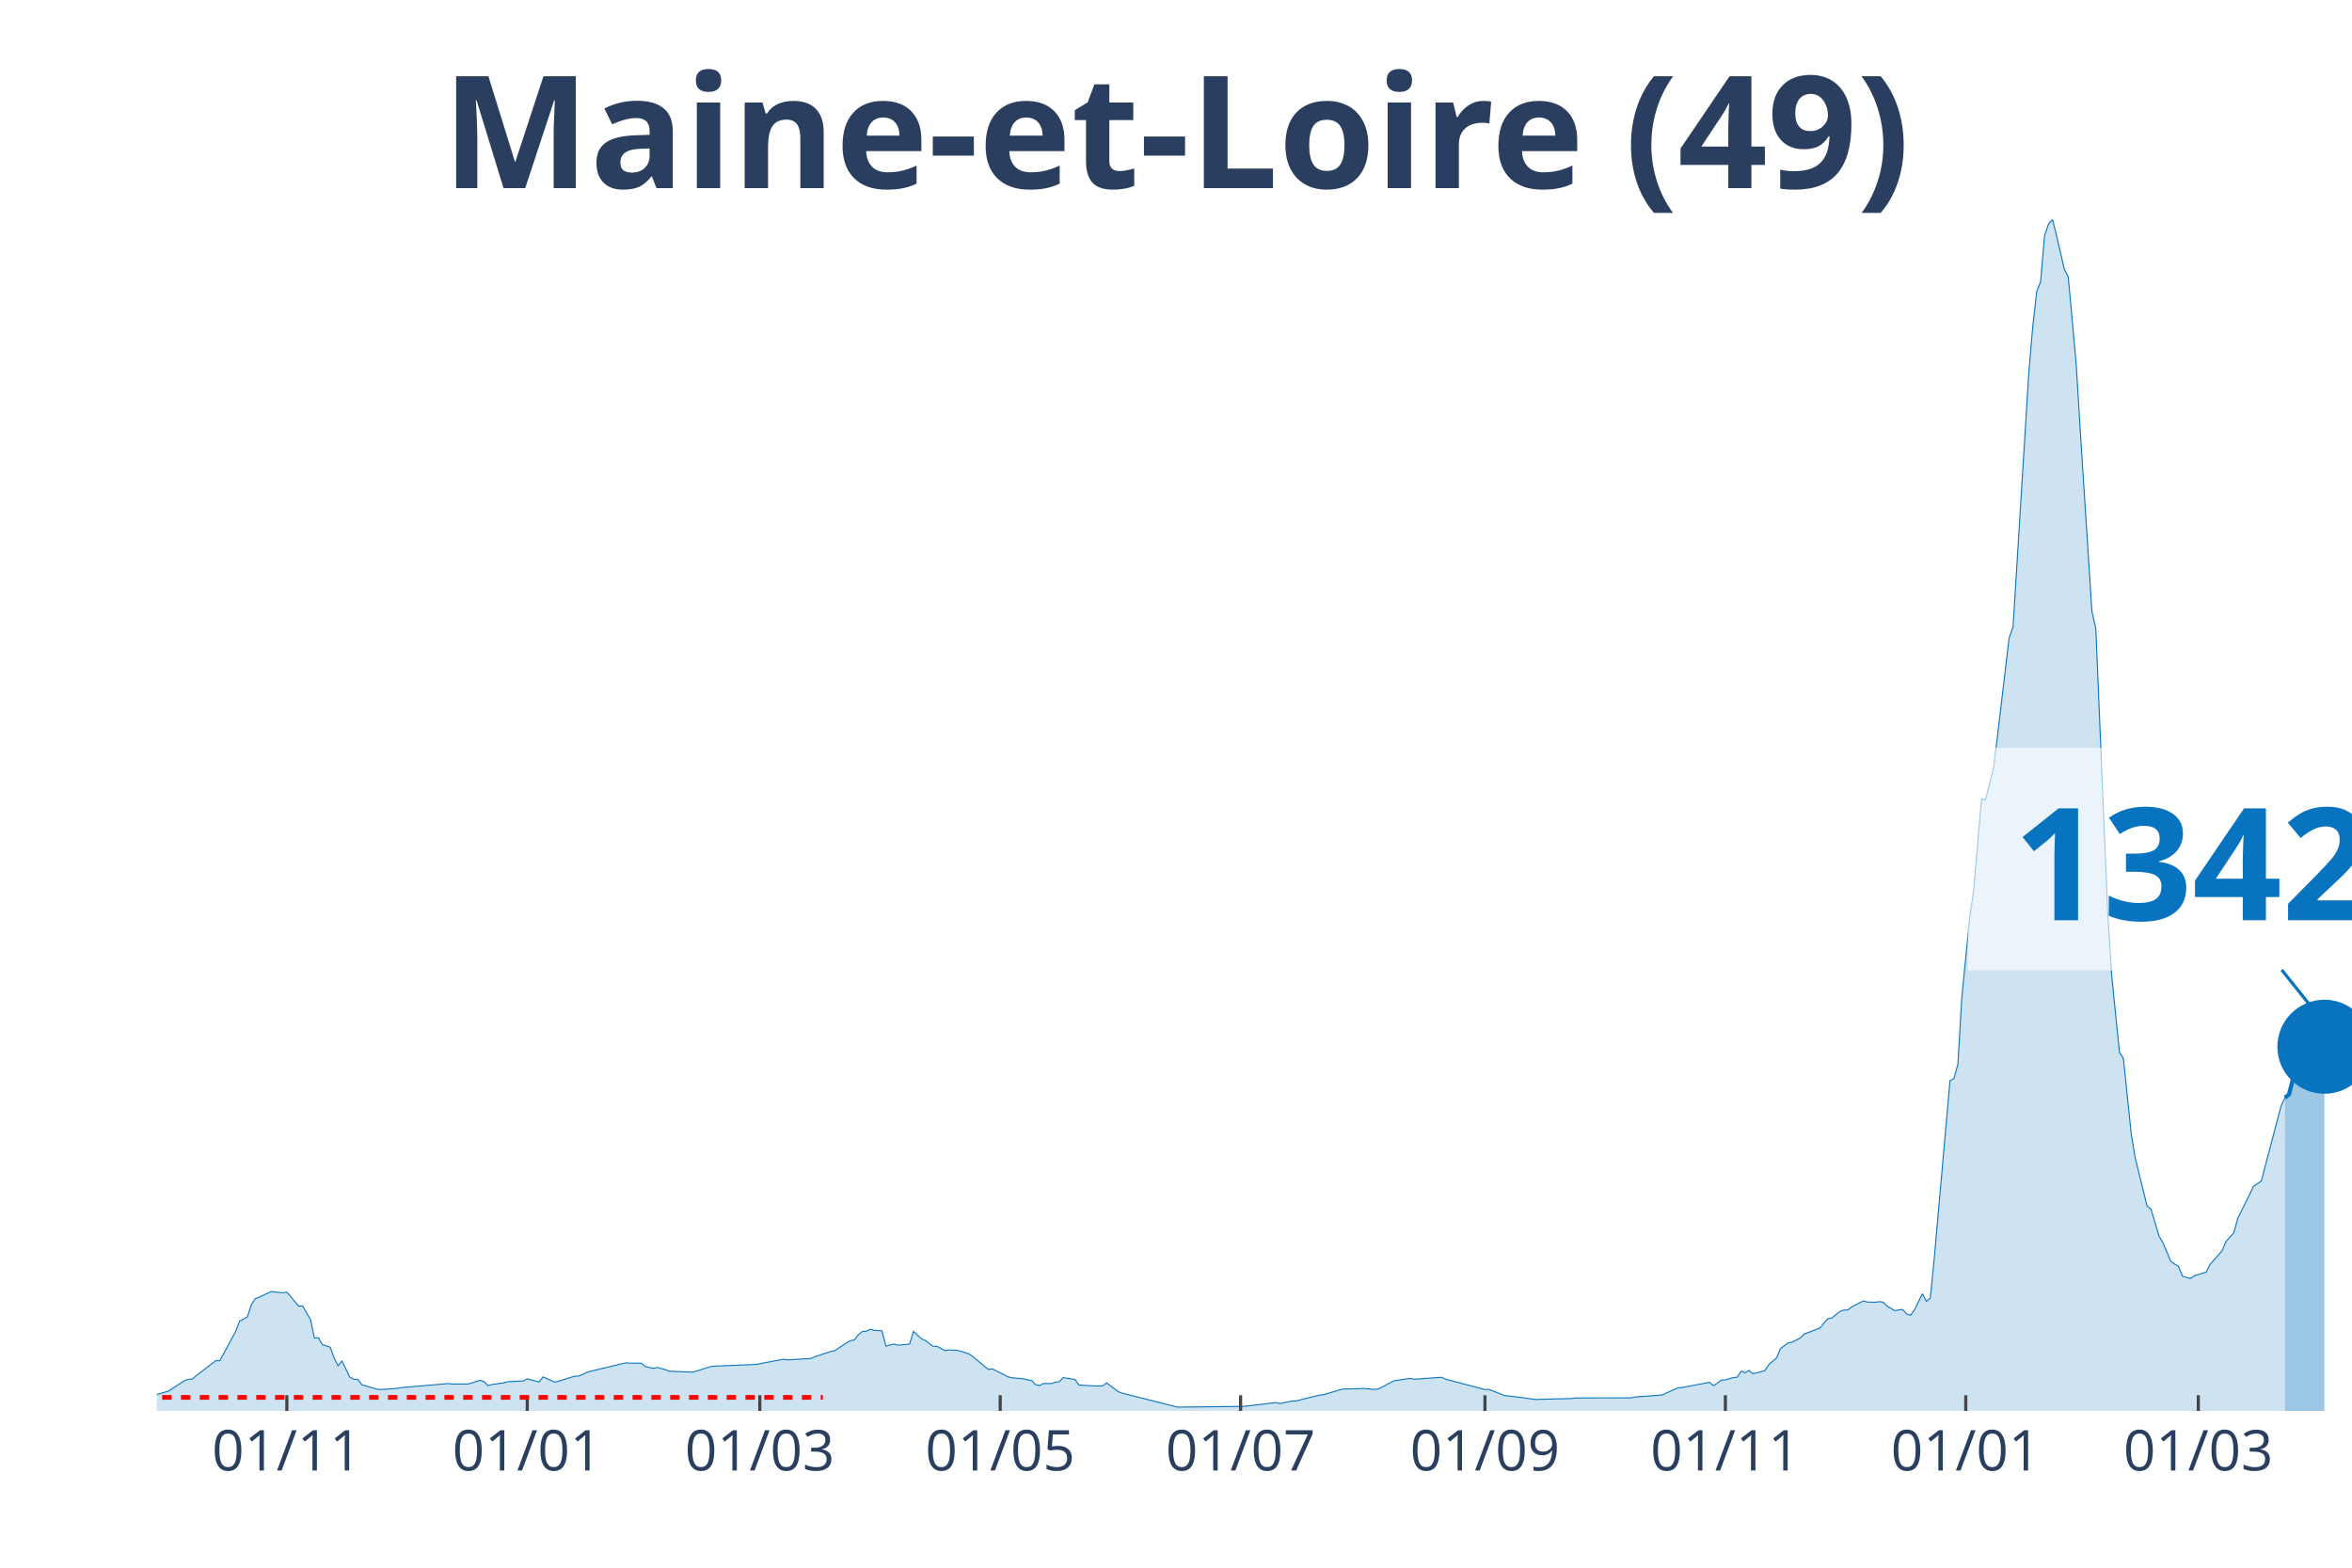
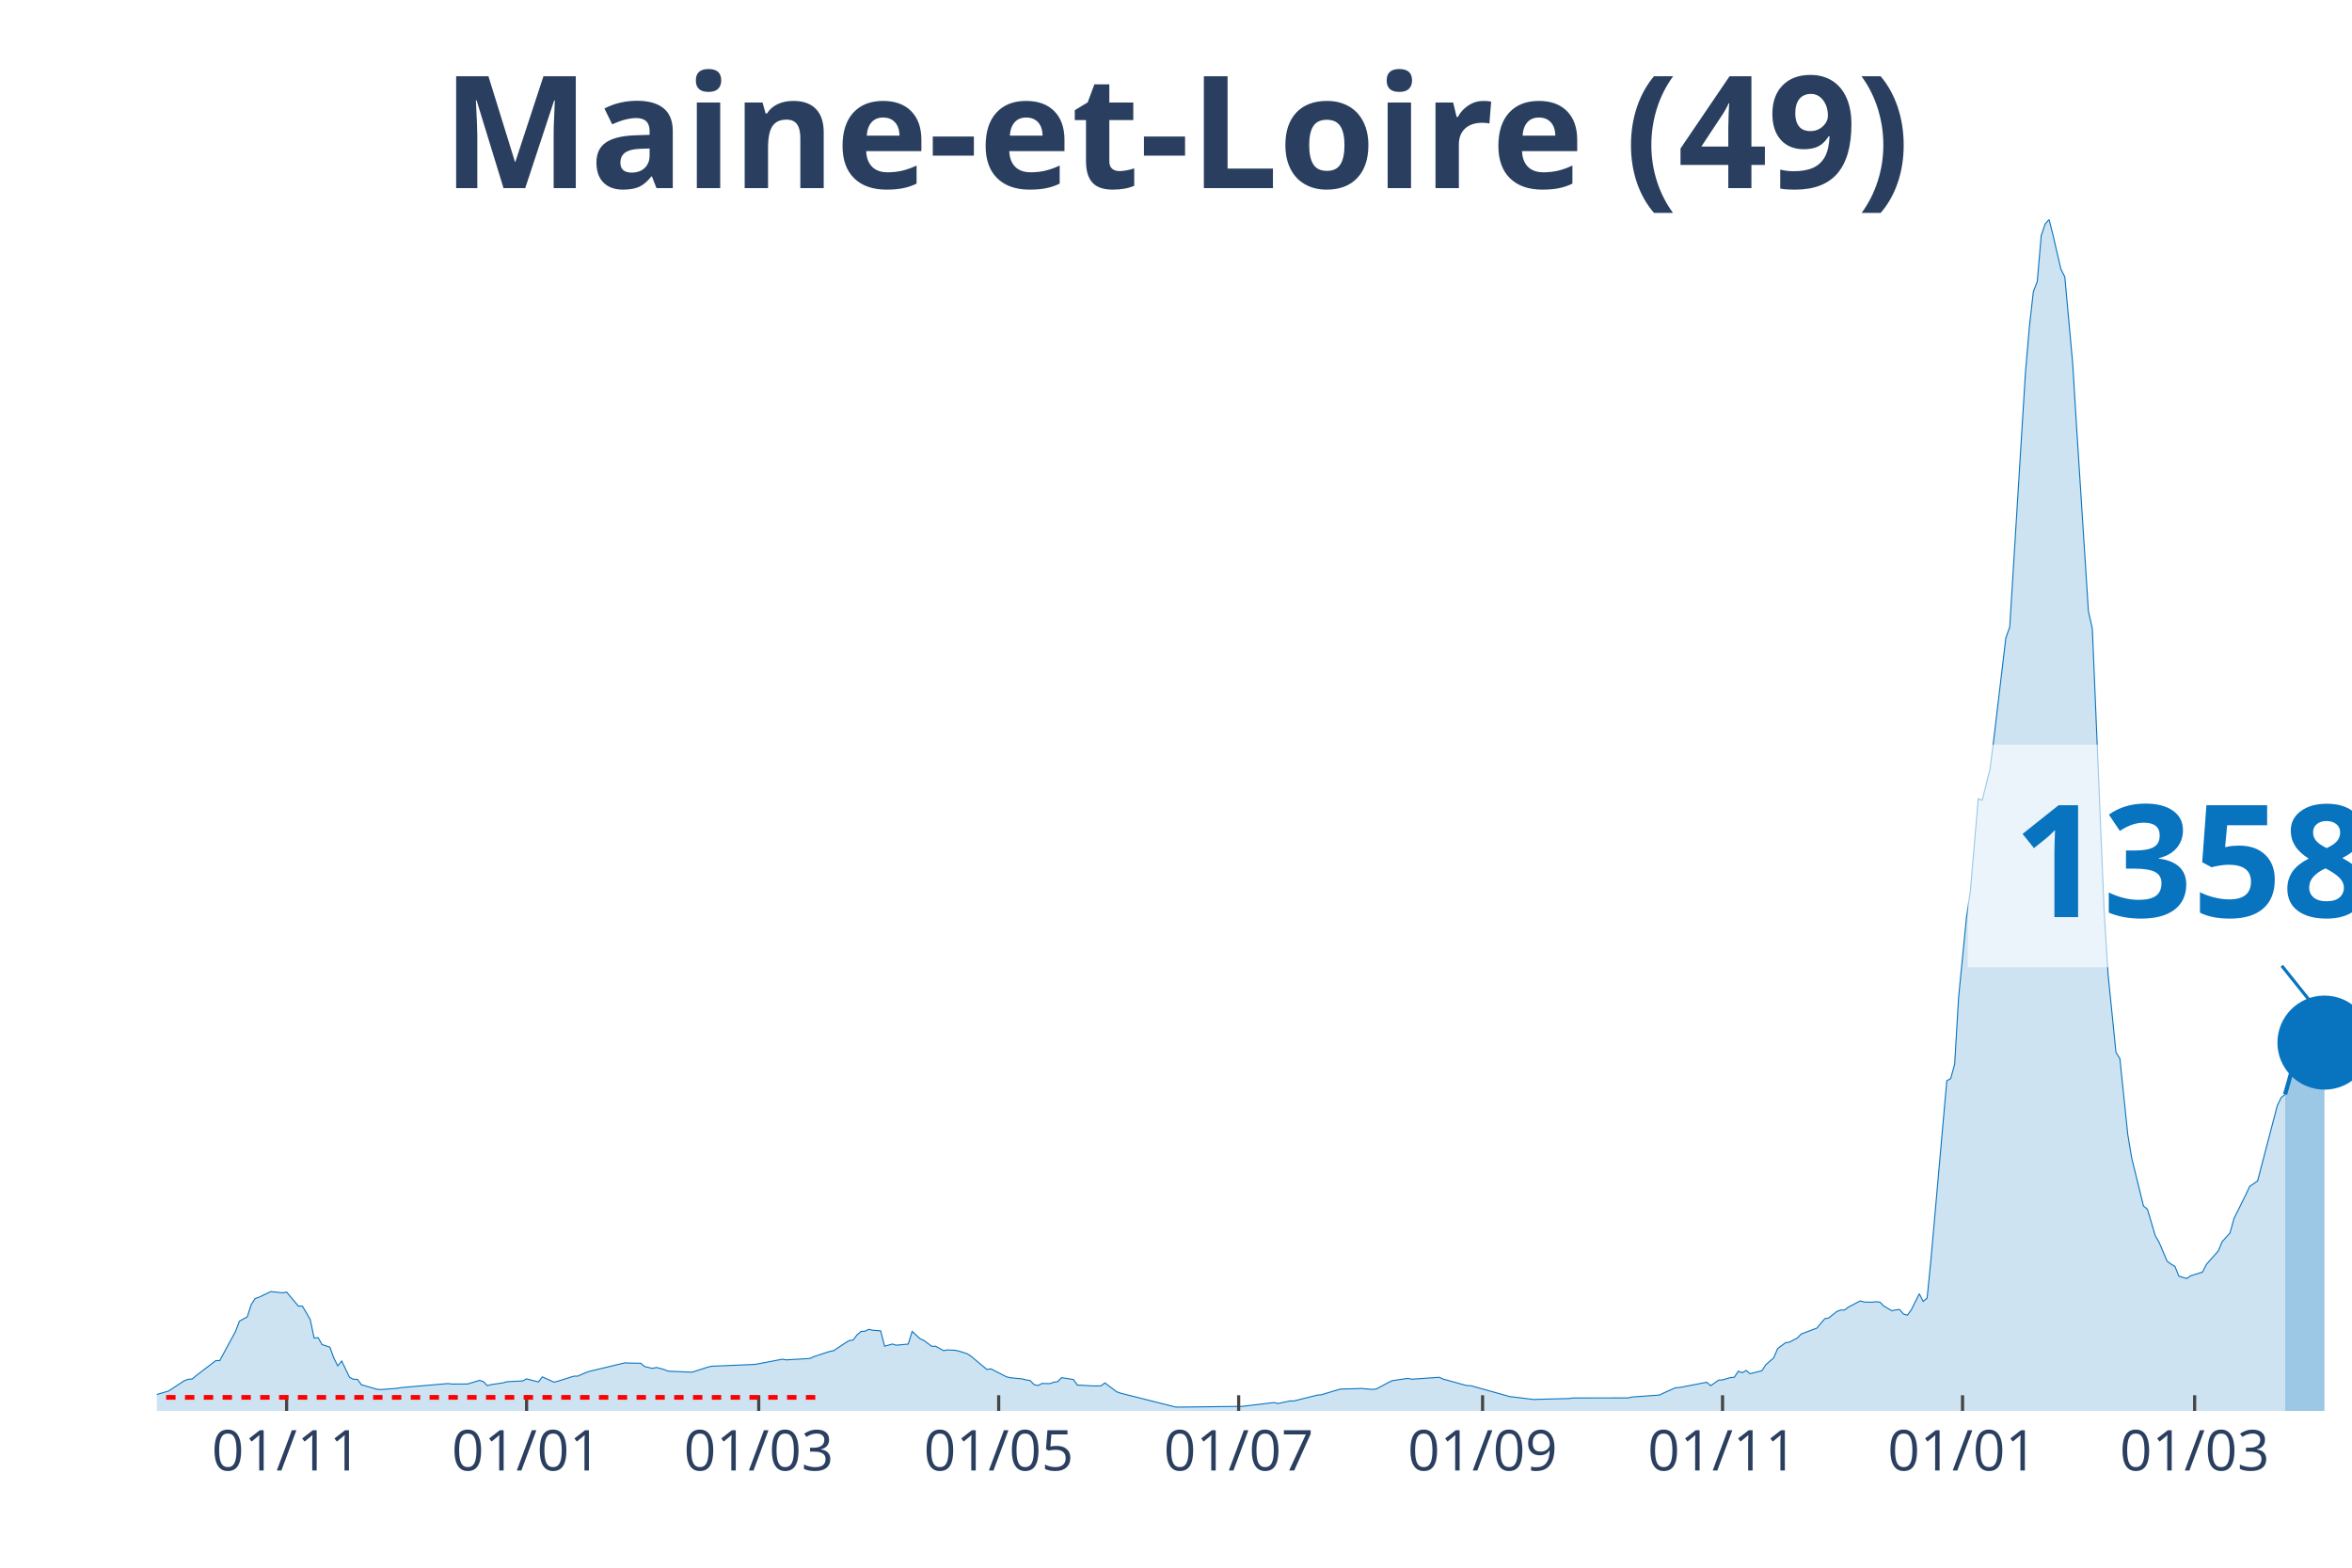
<svg xmlns="http://www.w3.org/2000/svg" class="main-svg" width="1125" height="750" style="" viewBox="0 0 750 500">
  <rect x="0" y="0" width="750" height="500" style="fill: rgb(0, 0, 0); fill-opacity: 0;" />
-   <defs id="defs-53b62d">
+   <defs id="defs-6944ff">
    <g class="clips">
-       <clipPath id="clip53b62dxyplot" class="plotclip">
+       <clipPath id="clip6944ffxyplot" class="plotclip">
        <rect width="700" height="380" />
      </clipPath>
-       <clipPath class="axesclip" id="clip53b62dx">
+       <clipPath class="axesclip" id="clip6944ffx">
        <rect x="50" y="0" width="700" height="500" />
      </clipPath>
-       <clipPath class="axesclip" id="clip53b62dy">
+       <clipPath class="axesclip" id="clip6944ffy">
        <rect x="0" y="70" width="750" height="380" />
      </clipPath>
-       <clipPath class="axesclip" id="clip53b62dxy">
+       <clipPath class="axesclip" id="clip6944ffxy">
        <rect x="50" y="70" width="700" height="380" />
      </clipPath>
    </g>
    <g class="gradients" />
  </defs>
  <g class="bglayer">
    <rect class="bg" x="50" y="70" width="700" height="380" style="fill: rgb(0, 0, 0); fill-opacity: 0; stroke-width: 0;" />
  </g>
  <g class="layer-below">
    <g class="imagelayer" />
    <g class="shapelayer" />
  </g>
  <g class="cartesianlayer">
    <g class="subplot xy">
      <g class="layer-subplot">
        <g class="shapelayer" />
        <g class="imagelayer" />
      </g>
      <g class="gridlayer">
        <g class="x">
-           <path class="xgrid crisp" transform="translate(91.47,0)" d="M0,70v380" style="stroke: rgb(255, 255, 255); stroke-opacity: 1; stroke-width: 1px;" />
-           <path class="xgrid crisp" transform="translate(168.13,0)" d="M0,70v380" style="stroke: rgb(255, 255, 255); stroke-opacity: 1; stroke-width: 1px;" />
-           <path class="xgrid crisp" transform="translate(242.28,0)" d="M0,70v380" style="stroke: rgb(255, 255, 255); stroke-opacity: 1; stroke-width: 1px;" />
-           <path class="xgrid crisp" transform="translate(318.94,0)" d="M0,70v380" style="stroke: rgb(255, 255, 255); stroke-opacity: 1; stroke-width: 1px;" />
-           <path class="xgrid crisp" transform="translate(395.6,0)" d="M0,70v380" style="stroke: rgb(255, 255, 255); stroke-opacity: 1; stroke-width: 1px;" />
-           <path class="xgrid crisp" transform="translate(473.52,0)" d="M0,70v380" style="stroke: rgb(255, 255, 255); stroke-opacity: 1; stroke-width: 1px;" />
-           <path class="xgrid crisp" transform="translate(550.18,0)" d="M0,70v380" style="stroke: rgb(255, 255, 255); stroke-opacity: 1; stroke-width: 1px;" />
-           <path class="xgrid crisp" transform="translate(626.84,0)" d="M0,70v380" style="stroke: rgb(255, 255, 255); stroke-opacity: 1; stroke-width: 1px;" />
-           <path class="xgrid crisp" transform="translate(700.99,0)" d="M0,70v380" style="stroke: rgb(255, 255, 255); stroke-opacity: 1; stroke-width: 1px;" />
+           <path class="xgrid crisp" transform="translate(91.4,0)" d="M0,70v380" style="stroke: rgb(255, 255, 255); stroke-opacity: 1; stroke-width: 1px;" />
+           <path class="xgrid crisp" transform="translate(167.92,0)" d="M0,70v380" style="stroke: rgb(255, 255, 255); stroke-opacity: 1; stroke-width: 1px;" />
+           <path class="xgrid crisp" transform="translate(241.94,0)" d="M0,70v380" style="stroke: rgb(255, 255, 255); stroke-opacity: 1; stroke-width: 1px;" />
+           <path class="xgrid crisp" transform="translate(318.46,0)" d="M0,70v380" style="stroke: rgb(255, 255, 255); stroke-opacity: 1; stroke-width: 1px;" />
+           <path class="xgrid crisp" transform="translate(394.98,0)" d="M0,70v380" style="stroke: rgb(255, 255, 255); stroke-opacity: 1; stroke-width: 1px;" />
+           <path class="xgrid crisp" transform="translate(472.76,0)" d="M0,70v380" style="stroke: rgb(255, 255, 255); stroke-opacity: 1; stroke-width: 1px;" />
+           <path class="xgrid crisp" transform="translate(549.28,0)" d="M0,70v380" style="stroke: rgb(255, 255, 255); stroke-opacity: 1; stroke-width: 1px;" />
+           <path class="xgrid crisp" transform="translate(625.81,0)" d="M0,70v380" style="stroke: rgb(255, 255, 255); stroke-opacity: 1; stroke-width: 1px;" />
+           <path class="xgrid crisp" transform="translate(699.82,0)" d="M0,70v380" style="stroke: rgb(255, 255, 255); stroke-opacity: 1; stroke-width: 1px;" />
        </g>
        <g class="y" />
      </g>
      <g class="zerolinelayer" />
      <path class="xlines-below" />
      <path class="ylines-below" />
      <g class="overlines-below" />
      <g class="xaxislayer-below" />
      <g class="yaxislayer-below" />
      <g class="overaxes-below" />
-       <g class="plot" transform="translate(50, 70)" clip-path="url('#clip53b62dxyplot')">
+       <g class="plot" transform="translate(50, 70)" clip-path="url('#clip6944ffxyplot')">
        <g class="scatterlayer mlayer">
-           <g class="trace scatter trace481214" style="stroke-miterlimit: 2;">
+           <g class="trace scatter trace078288" style="stroke-miterlimit: 2;">
            <g class="fills">
              <g>
-                 <path class="js-fill" d="M678.64,380L-170.92,380L-170.92,379.31L-160.86,379.51L-159.61,379.51L-119.39,379.8L-118.13,379.75L-56.55,378.1L-55.3,377.69L-37.7,376.65L-36.45,376.13L-28.9,373.59L-27.65,373.53L-10.05,373.54L-8.8,373.84L-5.03,374.17L-3.77,374.69L-1.26,374.94L0,374.77L3.77,373.65L5.03,372.83L8.8,370.35L10.05,369.9L11.31,369.84L12.57,368.75L18.85,363.95L20.11,363.95L25.13,354.67L26.39,351.38L28.9,349.99L30.16,346.07L31.42,344.17L32.68,343.72L36.45,341.93L37.7,342.07L40.22,342.34L41.47,342.09L45.24,346.57L46.5,346.55L49.01,350.83L50.27,356.77L51.53,356.62L52.78,358.82L55.3,359.68L56.55,363.13L57.81,365.62L59.07,364.08L61.58,369.29L62.84,369.91L64.09,369.94L65.35,371.64L70.38,373.11L71.63,373.18L76.66,372.8L77.92,372.57L93,371.27L94.25,371.43L99.28,371.41L100.54,371.03L103.05,370.26L104.31,370.62L105.57,371.93L106.82,371.6L110.59,371.05L111.85,370.69L116.88,370.43L118.13,369.77L121.9,370.76L123.16,369.14L126.93,370.84L128.19,370.5L133.21,368.92L134.47,368.9L136.98,367.8L138.24,367.37L149.55,364.66L150.81,364.74L154.58,364.79L155.83,365.85L158.35,366.44L159.61,366.13L162.12,366.82L163.38,367.32L170.92,367.65L172.17,367.27L175.94,366.05L177.2,365.75L191.02,365.17L192.28,364.95L199.82,363.51L201.08,363.72L208.62,363.27L209.87,362.69L214.9,361.05L216.16,360.81L219.93,358.32L221.18,357.56L222.44,357.39L223.7,355.74L224.96,354.66L226.21,354.58L227.47,353.97L228.73,354.28L231.24,354.46L232.5,359.35L235.01,358.67L236.27,359.04L240.04,358.68L241.29,354.64L243.81,356.95L245.06,357.53L247.58,359.4L248.83,359.39L251.35,360.76L252.6,360.55L255.12,360.67L256.37,360.96L258.89,361.76L260.14,362.59L265.17,366.78L266.43,366.57L271.45,369.13L272.71,369.42L276.48,369.79L277.74,370.11L278.99,370.31L280.25,371.62L281.51,371.9L282.76,371.24L285.28,371.29L286.54,370.85L287.79,370.66L289.05,369.38L292.82,369.99L294.08,371.75L299.1,372.02L300.36,372.03L301.62,371.99L302.87,371.06L306.64,373.9L307.9,374.34L325.49,378.77L326.75,378.78L346.86,378.54L348.11,378.38L356.91,377.33L358.17,377.63L361.94,376.83L363.2,376.83L370.74,374.96L371.99,374.85L377.02,373.34L378.28,373.01L383.3,372.91L384.56,372.81L388.33,373.14L389.59,373L393.36,370.98L394.61,370.36L399.64,369.62L400.9,369.89L409.69,369.27L410.95,369.86L423.52,373.19L424.78,373.13L429.8,375.12L431.06,375.21L439.86,376.36L441.11,376.3L451.17,376.05L452.42,375.87L470.02,375.85L471.27,375.56L480.07,374.93L481.33,374.3L485.1,372.62L486.36,372.54L495.15,370.86L496.41,371.96L498.92,370.17L500.18,370.1L502.69,369.37L503.95,369.25L505.21,367.32L506.46,367.82L507.72,367.09L508.98,368.14L512.75,367.17L514,365.26L516.52,363.08L517.77,360.1L520.29,358.26L521.54,358.05L524.06,356.75L525.31,355.47L530.34,353.57L531.6,352.02L532.85,350.59L534.11,350.35L536.62,348.33L537.88,347.82L539.14,347.82L540.39,346.87L544.17,344.91L545.42,345.28L547.94,345.33L549.19,345.16L550.45,345.3L551.71,346.54L554.22,348.04L555.48,347.78L556.73,347.65L557.99,349.1L559.25,349.46L560.5,347.71L563.02,342.63L564.27,345.06L565.53,343.99L566.79,331.39L571.81,274.69L573.07,273.99L574.33,269.4L575.58,248.18L578.1,222.64L579.35,214L581.87,184.72L583.12,185.21L585.64,175.15L586.89,165.25L590.66,133.5L591.92,129.95L596.95,48.72L598.2,34.18L599.46,23.01L600.72,19.78L601.97,5.12L603.23,1.45L604.49,0L605.75,4.99L608.26,15.83L609.52,18.31L612.03,45.84L613.29,66.39L617.06,124.96L618.31,130.51L622.08,220.54L623.34,240.79L625.85,265.63L627.11,267.64L629.62,291.78L630.88,299.33L634.65,314.64L635.91,315.67L638.42,324.14L639.68,326.3L642.19,332.23L643.45,333.16L644.7,333.92L645.96,337.03L648.47,337.76L649.73,336.89L653.5,335.71L654.76,333.25L658.53,328.98L659.78,326.02L662.3,323.21L663.55,318.62L667.32,311.05L668.58,308.37L671.1,306.66L672.35,301.85L677.38,282.73L678.64,280.1" style="fill: rgb(8, 115, 191); fill-opacity: 0.2; stroke-width: 0;" />
+                 <path class="js-fill" d="M678.67,380L-170.61,380L-170.61,379.31L-160.57,379.51L-159.32,379.51L-119.18,379.8L-117.92,379.75L-56.45,378.1L-55.2,377.69L-37.63,376.65L-36.38,376.13L-28.85,373.59L-27.6,373.53L-10.04,373.54L-8.78,373.84L-5.02,374.17L-3.76,374.69L-1.25,374.94L0,374.77L3.76,373.65L5.02,372.83L8.78,370.35L10.04,369.9L11.29,369.84L12.54,368.75L18.82,363.95L20.07,363.95L25.09,354.67L26.34,351.38L28.85,349.99L30.11,346.07L31.36,344.17L32.62,343.72L36.38,341.93L37.63,342.07L40.14,342.34L41.4,342.09L45.16,346.57L46.42,346.55L48.92,350.83L50.18,356.77L51.43,356.62L52.69,358.82L55.2,359.68L56.45,363.13L57.71,365.62L58.96,364.08L61.47,369.29L62.72,369.91L63.98,369.94L65.23,371.64L70.25,373.11L71.51,373.18L76.52,372.8L77.78,372.57L92.83,371.27L94.09,371.43L99.1,371.41L100.36,371.03L102.87,370.26L104.12,370.62L105.38,371.93L106.63,371.6L110.39,371.05L111.65,370.69L116.67,370.43L117.92,369.77L121.68,370.76L122.94,369.14L126.7,370.84L127.96,370.5L132.97,368.92L134.23,368.9L136.74,367.8L137.99,367.37L149.28,364.66L150.54,364.74L154.3,364.79L155.56,365.85L158.06,366.44L159.32,366.13L161.83,366.82L163.08,367.32L170.61,367.65L171.86,367.27L175.63,366.05L176.88,365.75L190.68,365.17L191.94,364.95L199.46,363.51L200.72,363.72L208.24,363.27L209.5,362.69L214.52,361.05L215.77,360.81L219.53,358.32L220.79,357.56L222.04,357.39L223.3,355.74L224.55,354.66L225.81,354.58L227.06,353.97L228.32,354.28L230.82,354.46L232.08,359.35L234.59,358.67L235.84,359.04L239.61,358.68L240.86,354.64L243.37,356.95L244.62,357.53L247.13,359.4L248.39,359.39L250.9,360.76L252.15,360.55L254.66,360.67L255.91,360.96L258.42,361.76L259.68,362.59L264.7,366.78L265.95,366.57L270.97,369.13L272.22,369.42L275.99,369.79L277.24,370.11L278.49,370.31L279.75,371.62L281,371.9L282.26,371.24L284.77,371.29L286.02,370.85L287.28,370.66L288.53,369.38L292.29,369.99L293.55,371.75L298.57,372.02L299.82,372.03L301.08,371.99L302.33,371.06L306.09,373.9L307.35,374.34L324.91,378.77L326.16,378.78L346.24,378.54L347.49,378.38L356.27,377.33L357.53,377.63L361.29,376.83L362.54,376.83L370.07,374.96L371.33,374.85L376.34,373.34L377.6,373.01L382.62,372.91L383.87,372.81L387.63,373.14L388.89,373L392.65,370.98L393.91,370.36L398.92,369.62L400.18,369.89L408.96,369.27L410.22,369.86L417.74,371.92L419,371.95L431.54,375.45L432.8,375.58L439.07,376.36L440.32,376.3L450.36,376.05L451.61,375.87L469.18,375.85L470.43,375.56L479.21,374.93L480.47,374.3L484.23,372.62L485.48,372.54L494.27,370.86L495.52,371.96L498.03,370.17L499.28,370.1L501.79,369.37L503.05,369.25L504.3,367.32L505.56,367.82L506.81,367.09L508.06,368.14L511.83,367.17L513.08,365.26L515.59,363.08L516.85,360.1L519.35,358.26L520.61,358.05L523.12,356.75L524.37,355.47L529.39,353.57L530.65,352.02L531.9,350.59L533.15,350.35L535.66,348.33L536.92,347.82L538.17,347.82L539.43,346.87L543.19,344.91L544.44,345.28L546.95,345.33L548.21,345.16L549.46,345.3L550.72,346.54L553.23,348.04L554.48,347.78L555.73,347.65L556.99,349.1L558.24,349.46L559.5,347.71L562.01,342.63L563.26,345.06L564.52,343.99L565.77,331.39L570.79,274.69L572.04,273.99L573.3,269.4L574.55,248.18L577.06,222.64L578.32,214L580.82,184.72L582.08,185.21L584.59,175.15L585.84,165.25L589.61,133.5L590.86,129.95L595.88,48.72L597.13,34.18L598.39,23.01L599.64,19.78L600.9,5.12L602.15,1.45L603.41,0L604.66,4.99L607.17,15.83L608.42,18.31L610.93,45.84L612.19,66.39L615.95,124.96L617.2,130.51L620.97,220.54L622.22,240.79L624.73,265.63L625.99,267.64L628.49,291.78L629.75,299.33L633.51,314.64L634.77,315.67L637.28,324.14L638.53,326.3L641.04,332.23L642.29,333.16L643.55,333.92L644.8,337.03L647.31,337.76L648.57,336.89L652.33,335.71L653.58,333.25L657.35,328.98L658.6,326.02L661.11,323.21L662.37,318.62L666.13,311.05L667.38,308.37L669.89,306.66L671.15,301.85L676.16,282.68L677.42,280.05L678.67,279.02" style="fill: rgb(8, 115, 191); fill-opacity: 0.2; stroke-width: 0;" />
              </g>
            </g>
            <g class="errorbars" />
            <g class="lines">
-               <path class="js-line" d="M-170.92,379.31L-160.86,379.51L-159.61,379.51L-119.39,379.8L-118.13,379.75L-56.55,378.1L-55.3,377.69L-37.7,376.65L-36.45,376.13L-28.9,373.59L-27.65,373.53L-10.05,373.54L-8.8,373.84L-5.03,374.17L-3.77,374.69L-1.26,374.94L0,374.77L3.77,373.65L5.03,372.83L8.8,370.35L10.05,369.9L11.31,369.84L12.57,368.75L18.85,363.95L20.11,363.95L25.13,354.67L26.39,351.38L28.9,349.99L30.16,346.07L31.42,344.17L32.68,343.72L36.45,341.93L37.7,342.07L40.22,342.34L41.47,342.09L45.24,346.57L46.5,346.55L49.01,350.83L50.27,356.77L51.53,356.62L52.78,358.82L55.3,359.68L56.55,363.13L57.81,365.62L59.07,364.08L61.58,369.29L62.84,369.91L64.09,369.94L65.35,371.64L70.38,373.11L71.63,373.18L76.66,372.8L77.92,372.57L93,371.27L94.25,371.43L99.28,371.41L100.54,371.03L103.05,370.26L104.31,370.62L105.57,371.93L106.82,371.6L110.59,371.05L111.85,370.69L116.88,370.43L118.13,369.77L121.9,370.76L123.16,369.14L126.93,370.84L128.19,370.5L133.21,368.92L134.47,368.9L136.98,367.8L138.24,367.37L149.55,364.66L150.81,364.74L154.58,364.79L155.83,365.85L158.35,366.44L159.61,366.13L162.12,366.82L163.38,367.32L170.92,367.65L172.17,367.27L175.94,366.05L177.2,365.75L191.02,365.17L192.28,364.95L199.82,363.51L201.08,363.72L208.62,363.27L209.87,362.69L214.9,361.05L216.16,360.81L219.93,358.32L221.18,357.56L222.44,357.39L223.7,355.74L224.96,354.66L226.21,354.58L227.47,353.97L228.73,354.28L231.24,354.46L232.5,359.35L235.01,358.67L236.27,359.04L240.04,358.68L241.29,354.64L243.81,356.95L245.06,357.53L247.58,359.4L248.83,359.39L251.35,360.76L252.6,360.55L255.12,360.67L256.37,360.96L258.89,361.76L260.14,362.59L265.17,366.78L266.43,366.57L271.45,369.13L272.71,369.42L276.48,369.79L277.74,370.11L278.99,370.31L280.25,371.62L281.51,371.9L282.76,371.24L285.28,371.29L286.54,370.85L287.79,370.66L289.05,369.38L292.82,369.99L294.08,371.75L299.1,372.02L300.36,372.03L301.62,371.99L302.87,371.06L306.64,373.9L307.9,374.34L325.49,378.77L326.75,378.78L346.86,378.54L348.11,378.38L356.91,377.33L358.17,377.63L361.94,376.83L363.2,376.83L370.74,374.96L371.99,374.85L377.02,373.34L378.28,373.01L383.3,372.91L384.56,372.81L388.33,373.14L389.59,373L393.36,370.98L394.61,370.36L399.64,369.62L400.9,369.89L409.69,369.27L410.95,369.86L423.52,373.19L424.78,373.13L429.8,375.12L431.06,375.21L439.86,376.36L441.11,376.3L451.17,376.05L452.42,375.87L470.02,375.85L471.27,375.56L480.07,374.93L481.33,374.3L485.1,372.62L486.36,372.54L495.15,370.86L496.41,371.96L498.92,370.17L500.18,370.1L502.69,369.37L503.95,369.25L505.21,367.32L506.46,367.82L507.72,367.09L508.98,368.14L512.75,367.17L514,365.26L516.52,363.08L517.77,360.1L520.29,358.26L521.54,358.05L524.06,356.75L525.31,355.47L530.34,353.57L531.6,352.02L532.85,350.59L534.11,350.35L536.62,348.33L537.88,347.82L539.14,347.82L540.39,346.87L544.17,344.91L545.42,345.28L547.94,345.33L549.19,345.16L550.45,345.3L551.71,346.54L554.22,348.04L555.48,347.78L556.73,347.65L557.99,349.1L559.25,349.46L560.5,347.71L563.02,342.63L564.27,345.06L565.53,343.99L566.79,331.39L571.81,274.69L573.07,273.99L574.33,269.4L575.58,248.18L578.1,222.64L579.35,214L581.87,184.72L583.12,185.21L585.64,175.15L586.89,165.25L590.66,133.5L591.92,129.95L596.95,48.72L598.2,34.18L599.46,23.01L600.72,19.78L601.97,5.12L603.23,1.45L604.49,0L605.75,4.99L608.26,15.83L609.52,18.31L612.03,45.84L613.29,66.39L617.06,124.96L618.31,130.51L622.08,220.54L623.34,240.79L625.85,265.63L627.11,267.64L629.62,291.78L630.88,299.33L634.65,314.64L635.91,315.67L638.42,324.14L639.68,326.3L642.19,332.23L643.45,333.16L644.7,333.92L645.96,337.03L648.47,337.76L649.73,336.89L653.5,335.71L654.76,333.25L658.53,328.98L659.78,326.02L662.3,323.21L663.55,318.62L667.32,311.05L668.58,308.37L671.1,306.66L672.35,301.85L677.38,282.73L678.64,280.1" style="vector-effect: non-scaling-stroke; fill: none; stroke: rgb(8, 115, 191); stroke-opacity: 1; stroke-width: 0.5px; opacity: 1;" />
+               <path class="js-line" d="M-170.61,379.31L-160.57,379.51L-159.32,379.51L-119.18,379.8L-117.92,379.75L-56.45,378.1L-55.2,377.69L-37.63,376.65L-36.38,376.13L-28.85,373.59L-27.6,373.53L-10.04,373.54L-8.78,373.84L-5.02,374.17L-3.76,374.69L-1.25,374.94L0,374.77L3.76,373.65L5.02,372.83L8.78,370.35L10.04,369.9L11.29,369.84L12.54,368.75L18.82,363.95L20.07,363.95L25.09,354.67L26.34,351.38L28.85,349.99L30.11,346.07L31.36,344.17L32.62,343.72L36.38,341.93L37.63,342.07L40.14,342.34L41.4,342.09L45.16,346.57L46.42,346.55L48.92,350.83L50.18,356.77L51.43,356.62L52.69,358.82L55.2,359.68L56.45,363.13L57.71,365.62L58.96,364.08L61.47,369.29L62.72,369.91L63.98,369.94L65.23,371.64L70.25,373.11L71.51,373.18L76.52,372.8L77.78,372.57L92.83,371.27L94.09,371.43L99.1,371.41L100.36,371.03L102.87,370.26L104.12,370.62L105.38,371.93L106.63,371.6L110.39,371.05L111.65,370.69L116.67,370.43L117.92,369.77L121.68,370.76L122.94,369.14L126.7,370.84L127.96,370.5L132.97,368.92L134.23,368.9L136.74,367.8L137.99,367.37L149.28,364.66L150.54,364.74L154.3,364.79L155.56,365.85L158.06,366.44L159.32,366.13L161.83,366.82L163.08,367.32L170.61,367.65L171.86,367.27L175.63,366.05L176.88,365.75L190.68,365.17L191.94,364.95L199.46,363.51L200.72,363.72L208.24,363.27L209.5,362.69L214.52,361.05L215.77,360.81L219.53,358.32L220.79,357.56L222.04,357.39L223.3,355.74L224.55,354.66L225.81,354.58L227.06,353.97L228.32,354.28L230.82,354.46L232.08,359.35L234.59,358.67L235.84,359.04L239.61,358.68L240.86,354.64L243.37,356.95L244.62,357.53L247.13,359.4L248.39,359.39L250.9,360.76L252.15,360.55L254.66,360.67L255.91,360.96L258.42,361.76L259.68,362.59L264.7,366.78L265.95,366.57L270.97,369.13L272.22,369.42L275.99,369.79L277.24,370.11L278.49,370.31L279.75,371.62L281,371.9L282.26,371.24L284.77,371.29L286.02,370.85L287.28,370.66L288.53,369.38L292.29,369.99L293.55,371.75L298.57,372.02L299.82,372.03L301.08,371.99L302.33,371.06L306.09,373.9L307.35,374.34L324.91,378.77L326.16,378.78L346.24,378.54L347.49,378.38L356.27,377.33L357.53,377.63L361.29,376.83L362.54,376.83L370.07,374.96L371.33,374.85L376.34,373.34L377.6,373.01L382.62,372.91L383.87,372.81L387.63,373.14L388.89,373L392.65,370.98L393.91,370.36L398.92,369.62L400.18,369.89L408.96,369.27L410.22,369.86L417.74,371.92L419,371.95L431.54,375.45L432.8,375.58L439.07,376.36L440.32,376.3L450.36,376.05L451.61,375.87L469.18,375.85L470.43,375.56L479.21,374.93L480.47,374.3L484.23,372.62L485.48,372.54L494.27,370.86L495.52,371.96L498.03,370.17L499.28,370.1L501.79,369.37L503.05,369.25L504.3,367.32L505.56,367.82L506.81,367.09L508.06,368.14L511.83,367.17L513.08,365.26L515.59,363.08L516.85,360.1L519.35,358.26L520.61,358.05L523.12,356.75L524.37,355.47L529.39,353.57L530.65,352.02L531.9,350.59L533.15,350.35L535.66,348.33L536.92,347.82L538.17,347.82L539.43,346.87L543.19,344.91L544.44,345.28L546.95,345.33L548.21,345.16L549.46,345.3L550.72,346.54L553.23,348.04L554.48,347.78L555.73,347.65L556.99,349.1L558.24,349.46L559.5,347.71L562.01,342.63L563.26,345.06L564.52,343.99L565.77,331.39L570.79,274.69L572.04,273.99L573.3,269.4L574.55,248.18L577.06,222.64L578.32,214L580.82,184.72L582.08,185.21L584.59,175.15L585.84,165.25L589.61,133.5L590.86,129.95L595.88,48.72L597.13,34.18L598.39,23.01L599.64,19.78L600.9,5.12L602.15,1.45L603.41,0L604.66,4.99L607.17,15.83L608.42,18.31L610.93,45.84L612.19,66.39L615.95,124.96L617.2,130.51L620.97,220.54L622.22,240.79L624.73,265.63L625.99,267.64L628.49,291.78L629.75,299.33L633.51,314.64L634.77,315.67L637.28,324.14L638.53,326.3L641.04,332.23L642.29,333.16L643.55,333.92L644.8,337.03L647.31,337.76L648.57,336.89L652.33,335.71L653.58,333.25L657.35,328.98L658.6,326.02L661.11,323.21L662.37,318.62L666.13,311.05L667.38,308.37L669.89,306.66L671.15,301.85L676.16,282.68L677.42,280.05L678.67,279.02" style="vector-effect: non-scaling-stroke; fill: none; stroke: rgb(8, 115, 191); stroke-opacity: 1; stroke-width: 0.5px; opacity: 1;" />
            </g>
            <g class="points" />
            <g class="text" />
          </g>
-           <g class="trace scatter tracee4c576" style="stroke-miterlimit: 2;">
+           <g class="trace scatter trace2e5a30" style="stroke-miterlimit: 2;">
            <g class="fills">
              <g>
-                 <path class="js-fill" d="M691.2,380L678.64,380L678.64,280.1L679.89,279.08L681.15,274.28L683.66,268.06L684.92,266.33L687.43,264.42L688.69,264.18L689.95,263.24L691.2,263.85" style="fill: rgb(8, 115, 191); fill-opacity: 0.4; stroke-width: 0;" />
+                 <path class="js-fill" d="M691.22,380L678.67,380L678.67,279.02L681.18,270.17L682.44,267.92L684.95,264.94L686.2,264.18L688.71,263L689.96,263.6L691.22,262.53" style="fill: rgb(8, 115, 191); fill-opacity: 0.4; stroke-width: 0;" />
              </g>
            </g>
            <g class="errorbars" />
            <g class="lines">
-               <path class="js-line" d="M678.64,280.1L679.89,279.08L681.15,274.28L683.66,268.06L684.92,266.33L687.43,264.42L688.69,264.18L689.95,263.24L691.2,263.85" style="vector-effect: non-scaling-stroke; fill: none; stroke: rgb(8, 115, 191); stroke-opacity: 1; stroke-width: 2px; opacity: 1;" />
+               <path class="js-line" d="M678.67,279.02L681.18,270.17L682.44,267.92L684.95,264.94L686.2,264.18L688.71,263L689.96,263.6L691.22,262.53" style="vector-effect: non-scaling-stroke; fill: none; stroke: rgb(8, 115, 191); stroke-opacity: 1; stroke-width: 2px; opacity: 1;" />
            </g>
            <g class="points" />
            <g class="text" />
          </g>
-           <g class="trace scatter trace331743" style="stroke-miterlimit: 2; opacity: 1;">
+           <g class="trace scatter trace2cc4e0" style="stroke-miterlimit: 2; opacity: 1;">
            <g class="fills" />
            <g class="errorbars" />
            <g class="lines" />
            <g class="points">
-               <path class="point" transform="translate(691.2,263.85)" d="M15,0A15,15 0 1,1 0,-15A15,15 0 0,1 15,0Z" style="opacity: 1; stroke-width: 0px; fill: rgb(8, 115, 191); fill-opacity: 1;" />
+               <path class="point" transform="translate(691.22,262.53)" d="M15,0A15,15 0 1,1 0,-15A15,15 0 0,1 15,0Z" style="opacity: 1; stroke-width: 0px; fill: rgb(8, 115, 191); fill-opacity: 1;" />
            </g>
            <g class="text" />
          </g>
        </g>
      </g>
      <g class="overplot" />
      <path class="xlines-above crisp" style="fill: none; stroke-width: 1px; stroke: rgb(0, 0, 0); stroke-opacity: 0;" d="" />
      <path class="ylines-above crisp" style="fill: none;" d="M0,0" />
      <g class="overlines-above" />
      <g class="xaxislayer-above">
-         <path class="xtick ticks crisp" d="M0,450v-5" transform="translate(91.47,0)" style="stroke: rgb(68, 68, 68); stroke-opacity: 1; stroke-width: 1px;" />
-         <path class="xtick ticks crisp" d="M0,450v-5" transform="translate(168.13,0)" style="stroke: rgb(68, 68, 68); stroke-opacity: 1; stroke-width: 1px;" />
-         <path class="xtick ticks crisp" d="M0,450v-5" transform="translate(242.28,0)" style="stroke: rgb(68, 68, 68); stroke-opacity: 1; stroke-width: 1px;" />
-         <path class="xtick ticks crisp" d="M0,450v-5" transform="translate(318.94,0)" style="stroke: rgb(68, 68, 68); stroke-opacity: 1; stroke-width: 1px;" />
-         <path class="xtick ticks crisp" d="M0,450v-5" transform="translate(395.6,0)" style="stroke: rgb(68, 68, 68); stroke-opacity: 1; stroke-width: 1px;" />
-         <path class="xtick ticks crisp" d="M0,450v-5" transform="translate(473.52,0)" style="stroke: rgb(68, 68, 68); stroke-opacity: 1; stroke-width: 1px;" />
-         <path class="xtick ticks crisp" d="M0,450v-5" transform="translate(550.18,0)" style="stroke: rgb(68, 68, 68); stroke-opacity: 1; stroke-width: 1px;" />
-         <path class="xtick ticks crisp" d="M0,450v-5" transform="translate(626.84,0)" style="stroke: rgb(68, 68, 68); stroke-opacity: 1; stroke-width: 1px;" />
-         <path class="xtick ticks crisp" d="M0,450v-5" transform="translate(700.99,0)" style="stroke: rgb(68, 68, 68); stroke-opacity: 1; stroke-width: 1px;" />
+         <path class="xtick ticks crisp" d="M0,450v-5" transform="translate(91.4,0)" style="stroke: rgb(68, 68, 68); stroke-opacity: 1; stroke-width: 1px;" />
+         <path class="xtick ticks crisp" d="M0,450v-5" transform="translate(167.92,0)" style="stroke: rgb(68, 68, 68); stroke-opacity: 1; stroke-width: 1px;" />
+         <path class="xtick ticks crisp" d="M0,450v-5" transform="translate(241.94,0)" style="stroke: rgb(68, 68, 68); stroke-opacity: 1; stroke-width: 1px;" />
+         <path class="xtick ticks crisp" d="M0,450v-5" transform="translate(318.46,0)" style="stroke: rgb(68, 68, 68); stroke-opacity: 1; stroke-width: 1px;" />
+         <path class="xtick ticks crisp" d="M0,450v-5" transform="translate(394.98,0)" style="stroke: rgb(68, 68, 68); stroke-opacity: 1; stroke-width: 1px;" />
+         <path class="xtick ticks crisp" d="M0,450v-5" transform="translate(472.76,0)" style="stroke: rgb(68, 68, 68); stroke-opacity: 1; stroke-width: 1px;" />
+         <path class="xtick ticks crisp" d="M0,450v-5" transform="translate(549.28,0)" style="stroke: rgb(68, 68, 68); stroke-opacity: 1; stroke-width: 1px;" />
+         <path class="xtick ticks crisp" d="M0,450v-5" transform="translate(625.81,0)" style="stroke: rgb(68, 68, 68); stroke-opacity: 1; stroke-width: 1px;" />
+         <path class="xtick ticks crisp" d="M0,450v-5" transform="translate(699.82,0)" style="stroke: rgb(68, 68, 68); stroke-opacity: 1; stroke-width: 1px;" />
        <g class="xtick">
-           <text text-anchor="middle" x="0" y="469" transform="translate(91.47,0)" style="font-family: 'Open Sans', verdana, arial, sans-serif; font-size: 18px; fill: rgb(42, 63, 95); fill-opacity: 1; white-space: pre;">01/11</text>
+           <text text-anchor="middle" x="0" y="469" transform="translate(91.4,0)" style="font-family: 'Open Sans', verdana, arial, sans-serif; font-size: 18px; fill: rgb(42, 63, 95); fill-opacity: 1; white-space: pre;">01/11</text>
        </g>
        <g class="xtick">
-           <text text-anchor="middle" x="0" y="469" transform="translate(168.13,0)" style="font-family: 'Open Sans', verdana, arial, sans-serif; font-size: 18px; fill: rgb(42, 63, 95); fill-opacity: 1; white-space: pre;">01/01</text>
+           <text text-anchor="middle" x="0" y="469" transform="translate(167.92,0)" style="font-family: 'Open Sans', verdana, arial, sans-serif; font-size: 18px; fill: rgb(42, 63, 95); fill-opacity: 1; white-space: pre;">01/01</text>
        </g>
        <g class="xtick">
-           <text text-anchor="middle" x="0" y="469" transform="translate(242.28,0)" style="font-family: 'Open Sans', verdana, arial, sans-serif; font-size: 18px; fill: rgb(42, 63, 95); fill-opacity: 1; white-space: pre;">01/03</text>
+           <text text-anchor="middle" x="0" y="469" transform="translate(241.94,0)" style="font-family: 'Open Sans', verdana, arial, sans-serif; font-size: 18px; fill: rgb(42, 63, 95); fill-opacity: 1; white-space: pre;">01/03</text>
        </g>
        <g class="xtick">
-           <text text-anchor="middle" x="0" y="469" transform="translate(318.94,0)" style="font-family: 'Open Sans', verdana, arial, sans-serif; font-size: 18px; fill: rgb(42, 63, 95); fill-opacity: 1; white-space: pre;">01/05</text>
+           <text text-anchor="middle" x="0" y="469" transform="translate(318.46,0)" style="font-family: 'Open Sans', verdana, arial, sans-serif; font-size: 18px; fill: rgb(42, 63, 95); fill-opacity: 1; white-space: pre;">01/05</text>
        </g>
        <g class="xtick">
-           <text text-anchor="middle" x="0" y="469" transform="translate(395.6,0)" style="font-family: 'Open Sans', verdana, arial, sans-serif; font-size: 18px; fill: rgb(42, 63, 95); fill-opacity: 1; white-space: pre;">01/07</text>
+           <text text-anchor="middle" x="0" y="469" transform="translate(394.98,0)" style="font-family: 'Open Sans', verdana, arial, sans-serif; font-size: 18px; fill: rgb(42, 63, 95); fill-opacity: 1; white-space: pre;">01/07</text>
        </g>
        <g class="xtick">
-           <text text-anchor="middle" x="0" y="469" transform="translate(473.52,0)" style="font-family: 'Open Sans', verdana, arial, sans-serif; font-size: 18px; fill: rgb(42, 63, 95); fill-opacity: 1; white-space: pre;">01/09</text>
+           <text text-anchor="middle" x="0" y="469" transform="translate(472.76,0)" style="font-family: 'Open Sans', verdana, arial, sans-serif; font-size: 18px; fill: rgb(42, 63, 95); fill-opacity: 1; white-space: pre;">01/09</text>
        </g>
        <g class="xtick">
-           <text text-anchor="middle" x="0" y="469" transform="translate(550.18,0)" style="font-family: 'Open Sans', verdana, arial, sans-serif; font-size: 18px; fill: rgb(42, 63, 95); fill-opacity: 1; white-space: pre;">01/11</text>
+           <text text-anchor="middle" x="0" y="469" transform="translate(549.28,0)" style="font-family: 'Open Sans', verdana, arial, sans-serif; font-size: 18px; fill: rgb(42, 63, 95); fill-opacity: 1; white-space: pre;">01/11</text>
        </g>
        <g class="xtick">
-           <text text-anchor="middle" x="0" y="469" transform="translate(626.84,0)" style="font-family: 'Open Sans', verdana, arial, sans-serif; font-size: 18px; fill: rgb(42, 63, 95); fill-opacity: 1; white-space: pre;">01/01</text>
+           <text text-anchor="middle" x="0" y="469" transform="translate(625.81,0)" style="font-family: 'Open Sans', verdana, arial, sans-serif; font-size: 18px; fill: rgb(42, 63, 95); fill-opacity: 1; white-space: pre;">01/01</text>
        </g>
        <g class="xtick">
-           <text text-anchor="middle" x="0" y="469" transform="translate(700.99,0)" style="font-family: 'Open Sans', verdana, arial, sans-serif; font-size: 18px; fill: rgb(42, 63, 95); fill-opacity: 1; white-space: pre;">01/03</text>
+           <text text-anchor="middle" x="0" y="469" transform="translate(699.82,0)" style="font-family: 'Open Sans', verdana, arial, sans-serif; font-size: 18px; fill: rgb(42, 63, 95); fill-opacity: 1; white-space: pre;">01/03</text>
        </g>
      </g>
      <g class="yaxislayer-above" />
      <g class="overaxes-above" />
    </g>
  </g>
  <g class="polarlayer" />
  <g class="ternarylayer" />
  <g class="geolayer" />
  <g class="funnelarealayer" />
  <g class="pielayer" />
  <g class="treemaplayer" />
  <g class="sunburstlayer" />
  <g class="glimages" />
-   <defs id="topdefs-53b62d">
+   <defs id="topdefs-6944ff">
    <g class="clips" />
  </defs>
  <g class="layer-above">
    <g class="imagelayer" />
    <g class="shapelayer">
-       <path data-index="0" fill-rule="evenodd" d="M-656.28,445.68L262.39,445.68" clip-path="url('#clip53b62dxy')" style="opacity: 1; stroke: rgb(255, 0, 0); stroke-opacity: 1; fill: rgb(0, 0, 0); fill-opacity: 0; stroke-dasharray: 3px, 3px; stroke-width: 1.5px;" />
+       <path data-index="0" fill-rule="evenodd" d="M-655.02,445.68L262.01,445.68" clip-path="url('#clip6944ffxy')" style="opacity: 1; stroke: rgb(255, 0, 0); stroke-opacity: 1; fill: rgb(0, 0, 0); fill-opacity: 0; stroke-dasharray: 3px, 3px; stroke-width: 1.5px;" />
    </g>
  </g>
  <g class="infolayer">
    <g class="g-gtitle">
      <text class="gtitle" x="375" y="25" text-anchor="middle" dy="0.7em" style="font-family: 'Open Sans', verdana, arial, sans-serif; font-size: 50px; fill: rgb(42, 63, 95); opacity: 1; font-weight: normal; white-space: pre;">
        <tspan style="font-weight:bold">Maine-et-Loire (49)</tspan>
      </text>
    </g>
    <g class="g-xtitle" />
    <g class="annotation" data-index="0" style="opacity: 1;">
-       <g class="annotation-text-g" transform="rotate(0,699.2,273.85)">
-         <g class="cursor-pointer" transform="translate(627, 238)">
+       <g class="annotation-text-g" transform="rotate(0,699.22,272.53)">
+         <g class="cursor-pointer" transform="translate(627, 237)">
          <rect class="bg" x="0.5" y="0.5" width="143" height="71" style="stroke-width: 1px; stroke: rgb(0, 0, 0); stroke-opacity: 0; fill: rgb(255, 255, 255); fill-opacity: 0.6;" />
          <text class="annotation-text" text-anchor="middle" x="72.078" y="55.5" style="font-family: 'Open Sans', verdana, arial, sans-serif; font-size: 50px; fill: rgb(8, 115, 191); fill-opacity: 1; white-space: pre;">
-             <tspan style="font-weight:bold">1342 </tspan>
+             <tspan style="font-weight:bold">1358 </tspan>
          </text>
        </g>
      </g>
      <g class="annotation-arrow-g" style="opacity: 1;">
-         <path d="M727.6,309.35L739.2,323.85" style="stroke-width: 1px; stroke: rgb(8, 115, 191); stroke-opacity: 1; stroke-dasharray: 0px, 0px, 18.569px, 18.569px;" />
+         <path d="M727.62,308.03L739.22,322.53" style="stroke-width: 1px; stroke: rgb(8, 115, 191); stroke-opacity: 1; stroke-dasharray: 0px, 0px, 18.569px, 18.569px;" />
      </g>
    </g>
  </g>
</svg>
